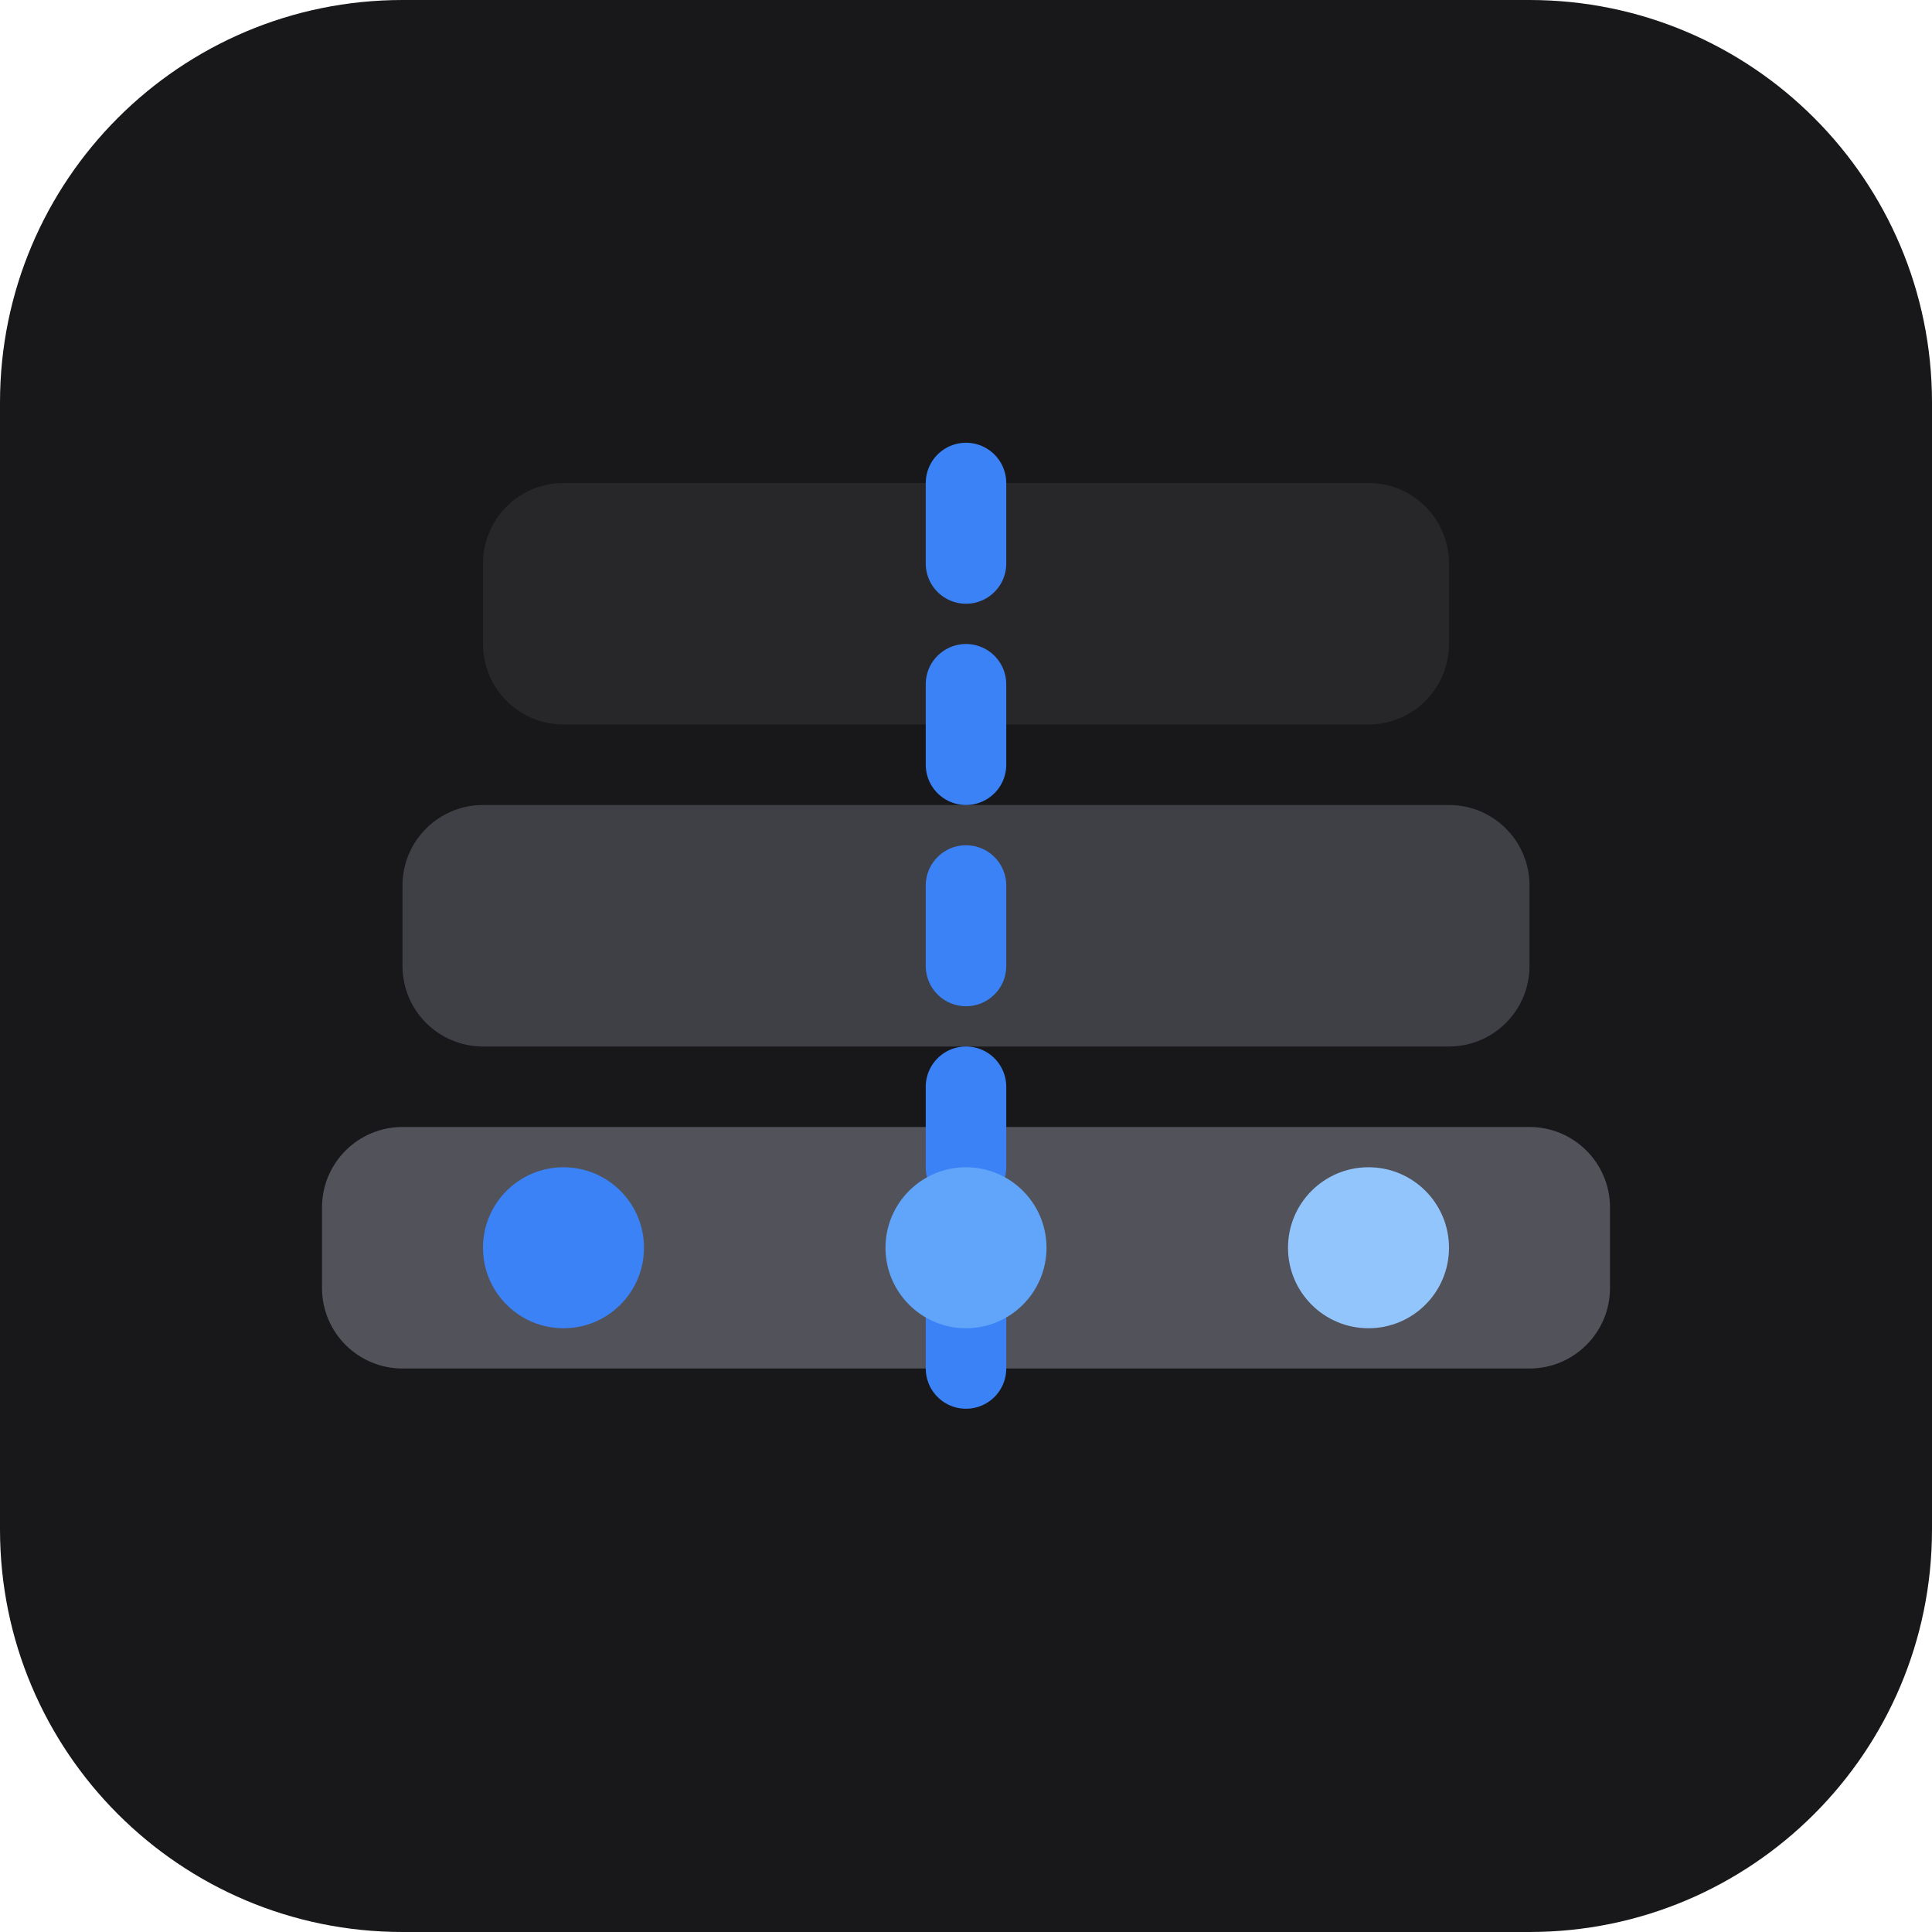
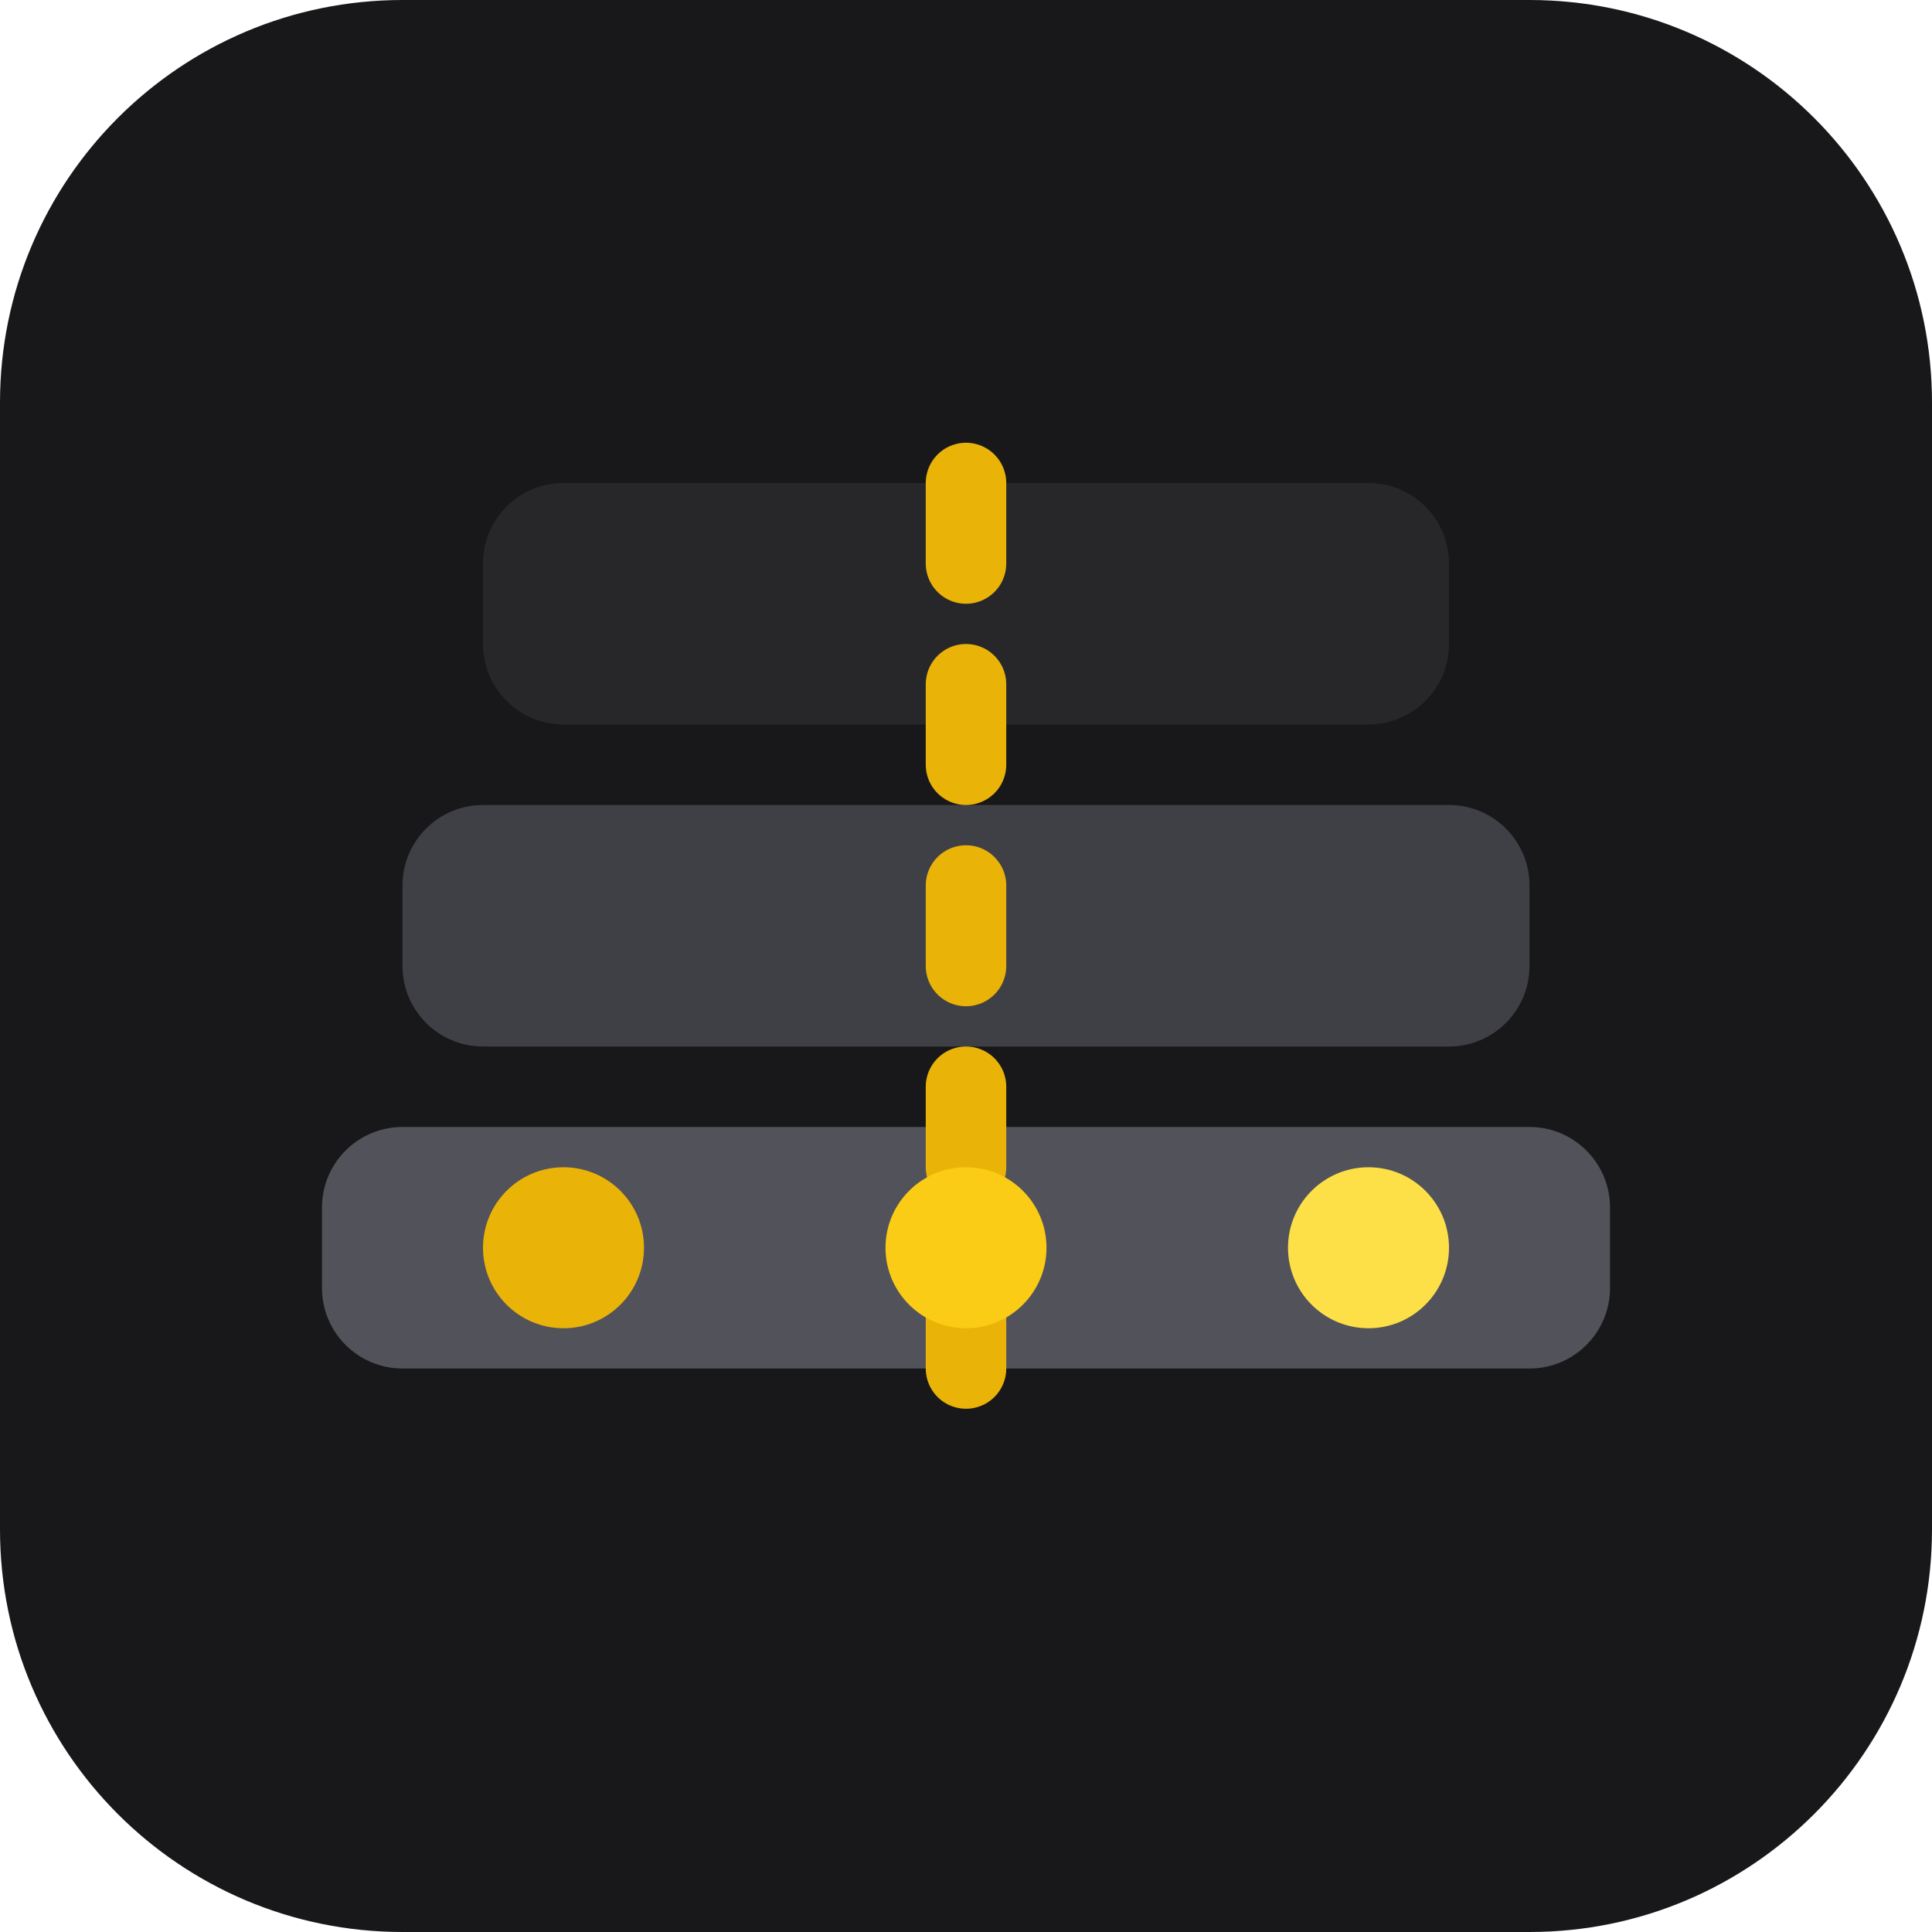
<svg xmlns="http://www.w3.org/2000/svg" viewBox="0 0 48 48" fill="none">
  <rect width="48" height="48" rx="10" fill="#18181b" />
  <rect x="8" y="28" width="32" height="6" rx="2" fill="#52525b" />
  <rect x="10" y="20" width="28" height="6" rx="2" fill="#3f3f46" />
  <rect x="12" y="12" width="24" height="6" rx="2" fill="#27272a" />
-   <line x1="24" y1="12" x2="24" y2="34" stroke="#3b82f6" stroke-width="2" stroke-linecap="round" stroke-dasharray="2 3" />
-   <circle cx="14" cy="31" r="2" fill="#3b82f6" />
-   <circle cx="24" cy="31" r="2" fill="#60a5fa" />
-   <circle cx="34" cy="31" r="2" fill="#93c5fd" />
+   <line x1="24" y1="12" x2="24" y2="34" stroke="#eab308" stroke-width="2" stroke-linecap="round" stroke-dasharray="2 3" />
+   <circle cx="14" cy="31" r="2" fill="#eab308" />
+   <circle cx="24" cy="31" r="2" fill="#facc15" />
+   <circle cx="34" cy="31" r="2" fill="#fde047" />
</svg>
